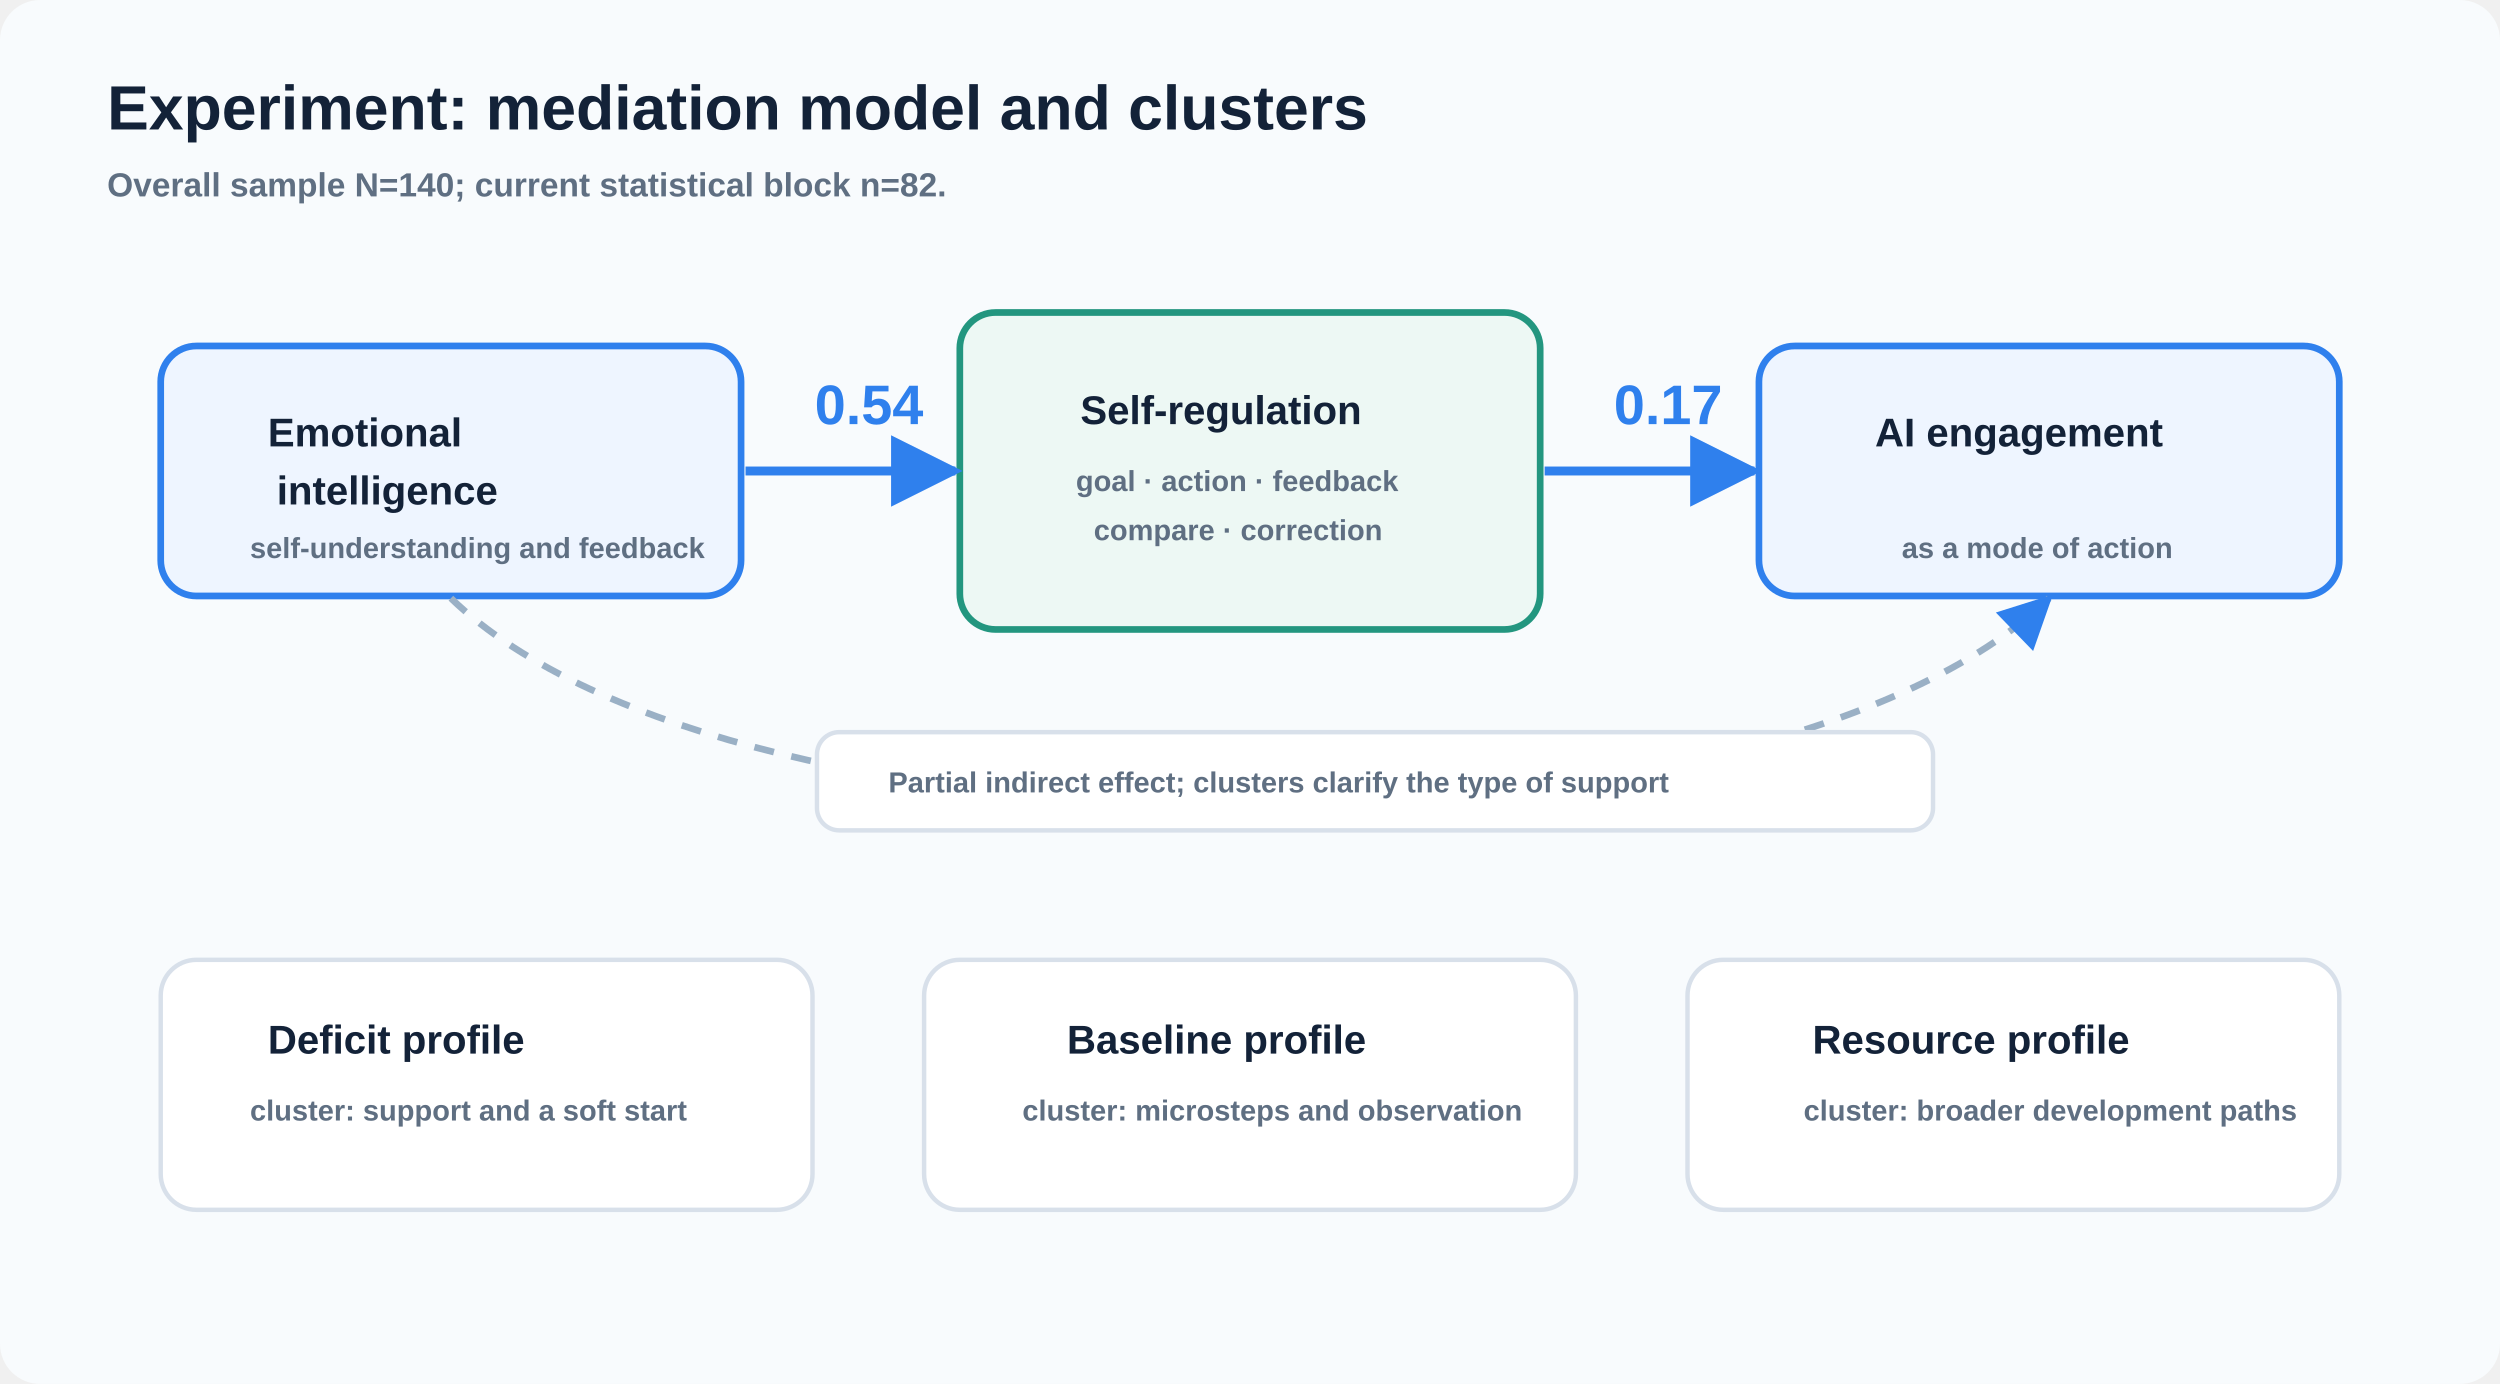
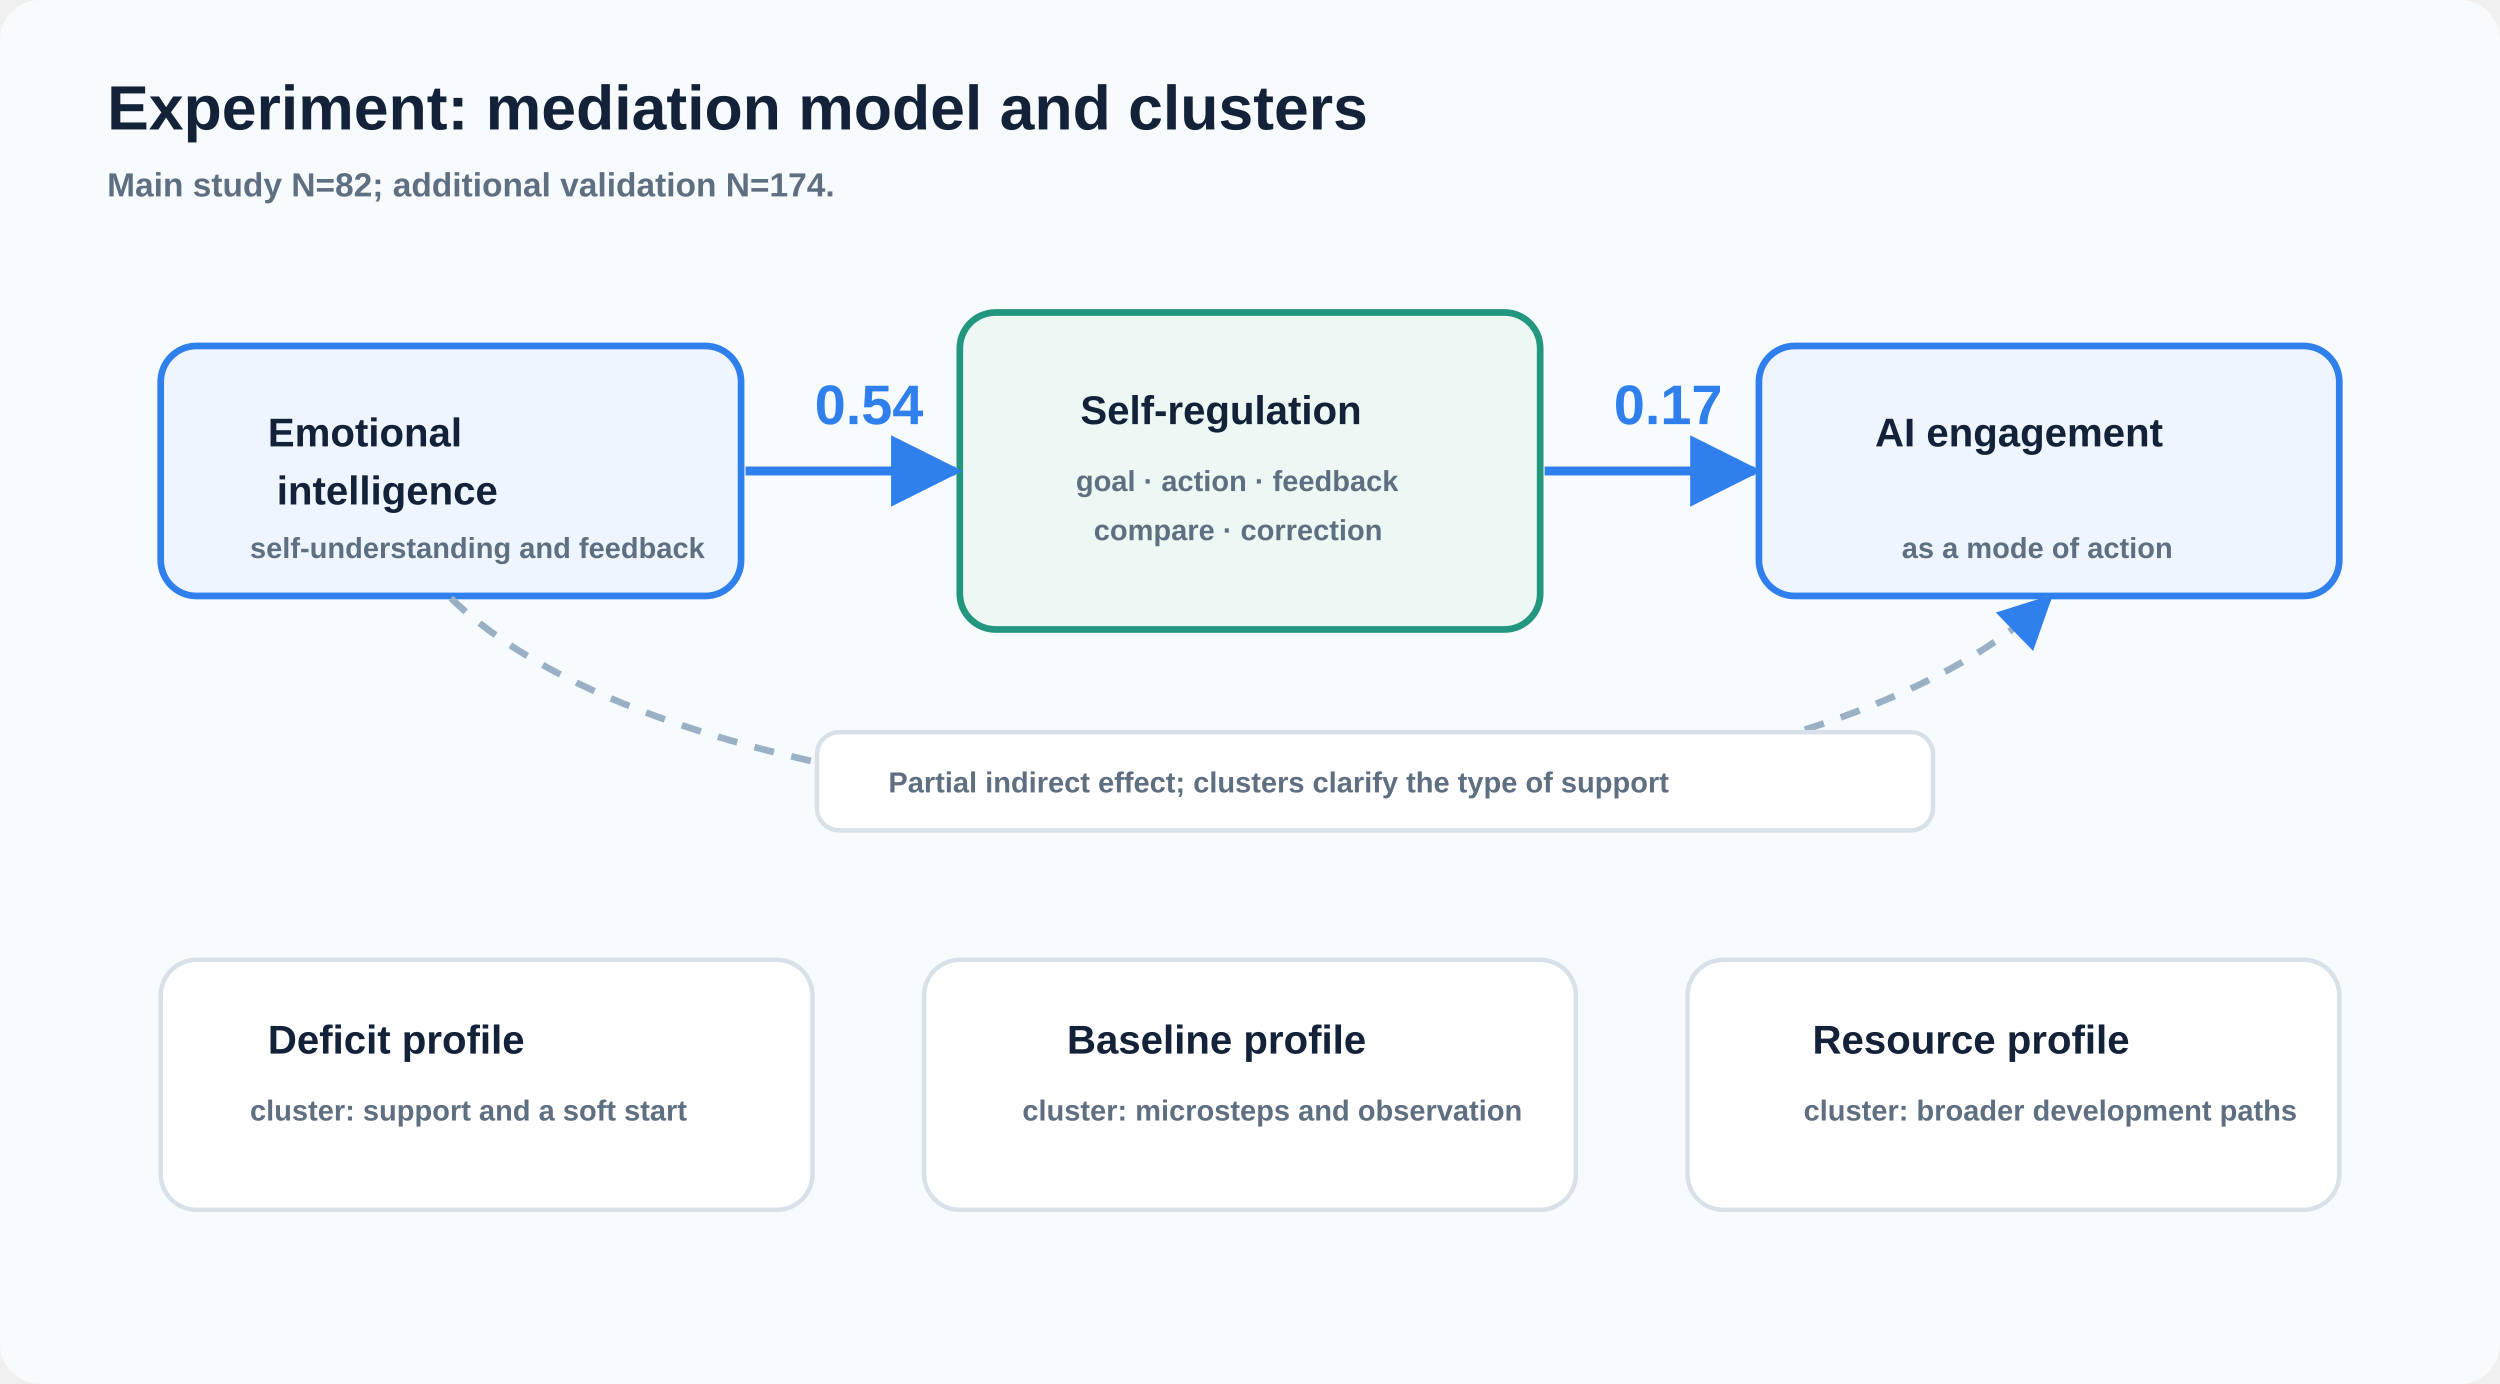
<svg xmlns="http://www.w3.org/2000/svg" viewBox="0 0 1120 620" preserveAspectRatio="xMidYMid meet" role="img" aria-labelledby="title desc">
  <defs>
    <marker id="arrow" viewBox="0 0 10 10" refX="9" refY="5" markerWidth="8" markerHeight="8" orient="auto">
      <path d="M0 0 L10 5 L0 10z" fill="#2f80ed" />
    </marker>
    <style>
      .bg{fill:#f8fbfd}.title{font:900 28px Arial,sans-serif;fill:#132238}.sub{font:700 15px Arial,sans-serif;fill:#5f6f82}.card{fill:#fff;stroke:#d8e0ea;stroke-width:2}.blue{fill:#eef5ff;stroke:#2f80ed;stroke-width:3}.green{fill:#edf8f4;stroke:#23967f;stroke-width:3}.txt{font:900 18px Arial,sans-serif;fill:#132238}.small{font:700 13px Arial,sans-serif;fill:#5f6f82}.num{font:900 25px Arial,sans-serif;fill:#2f80ed}.line{fill:none;stroke:#2f80ed;stroke-width:4;marker-end:url(#arrow)}.softLine{fill:none;stroke:#9ab0c5;stroke-width:3;stroke-dasharray:9 8;marker-end:url(#arrow)}
    </style>
  </defs>
  <rect class="bg" width="1120" height="620" rx="18" />
  <text class="title" x="48" y="58">Experiment: mediation model and clusters</text>
-   <text class="sub" x="48" y="88">Overall sample N=140; current statistical block n=82.</text>
+   <text class="sub" x="48" y="88">Main study N=82; additional validation N=174.</text>
  <rect class="blue" x="72" y="155" width="260" height="112" rx="16" />
  <text class="txt" x="120" y="200">Emotional</text>
  <text class="txt" x="124" y="226">intelligence</text>
  <text class="small" x="112" y="250">self-understanding and feedback</text>
  <rect class="green" x="430" y="140" width="260" height="142" rx="16" />
  <text class="txt" x="484" y="190">Self-regulation</text>
  <text class="small" x="482" y="220">goal · action · feedback</text>
  <text class="small" x="490" y="242">compare · correction</text>
  <rect class="blue" x="788" y="155" width="260" height="112" rx="16" />
  <text class="txt" x="840" y="200">AI engagement</text>
  <text class="small" x="852" y="250">as a mode of action</text>
  <path class="line" d="M334 211 C370 211 390 211 428 211" />
  <path class="line" d="M692 211 C730 211 750 211 786 211" />
  <path class="softLine" d="M202 268 C330 392 790 392 918 268" />
  <rect class="card" x="366" y="328" width="500" height="44" rx="10" />
  <text class="num" x="365" y="190">0.54</text>
  <text class="num" x="723" y="190">0.17</text>
  <text class="small" x="398" y="355">Partial indirect effect; clusters clarify the type of support</text>
  <rect class="card" x="72" y="430" width="292" height="112" rx="16" />
  <text class="txt" x="120" y="472">Deficit profile</text>
  <text class="small" x="112" y="502">cluster: support and a soft start</text>
  <rect class="card" x="414" y="430" width="292" height="112" rx="16" />
  <text class="txt" x="478" y="472">Baseline profile</text>
  <text class="small" x="458" y="502">cluster: microsteps and observation</text>
  <rect class="card" x="756" y="430" width="292" height="112" rx="16" />
  <text class="txt" x="812" y="472">Resource profile</text>
  <text class="small" x="808" y="502">cluster: broader development paths</text>
</svg>
